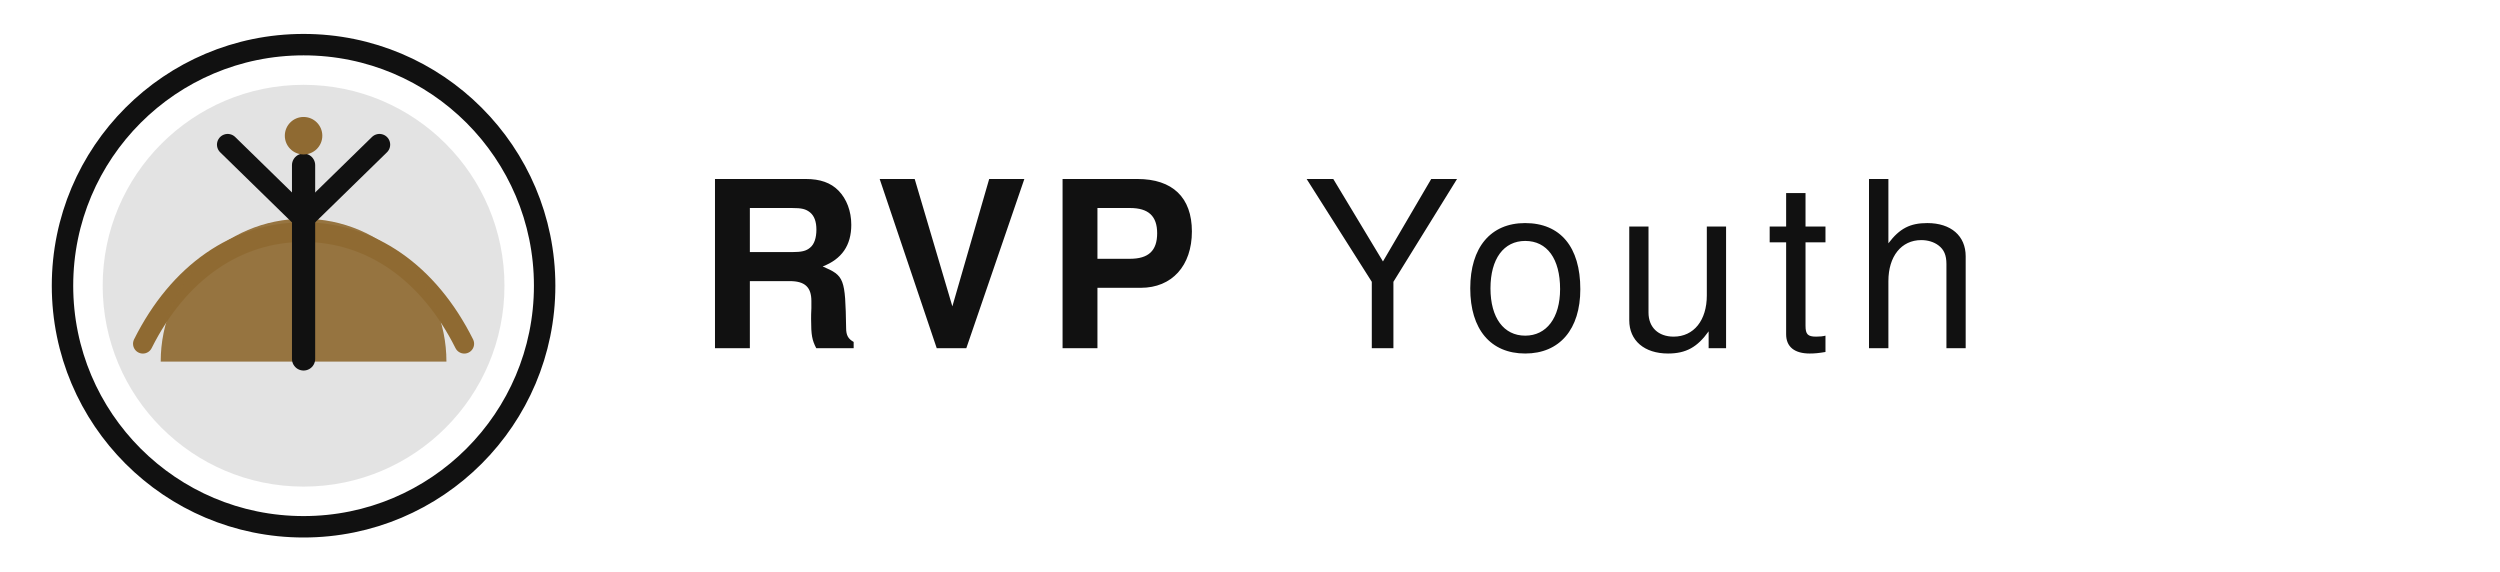
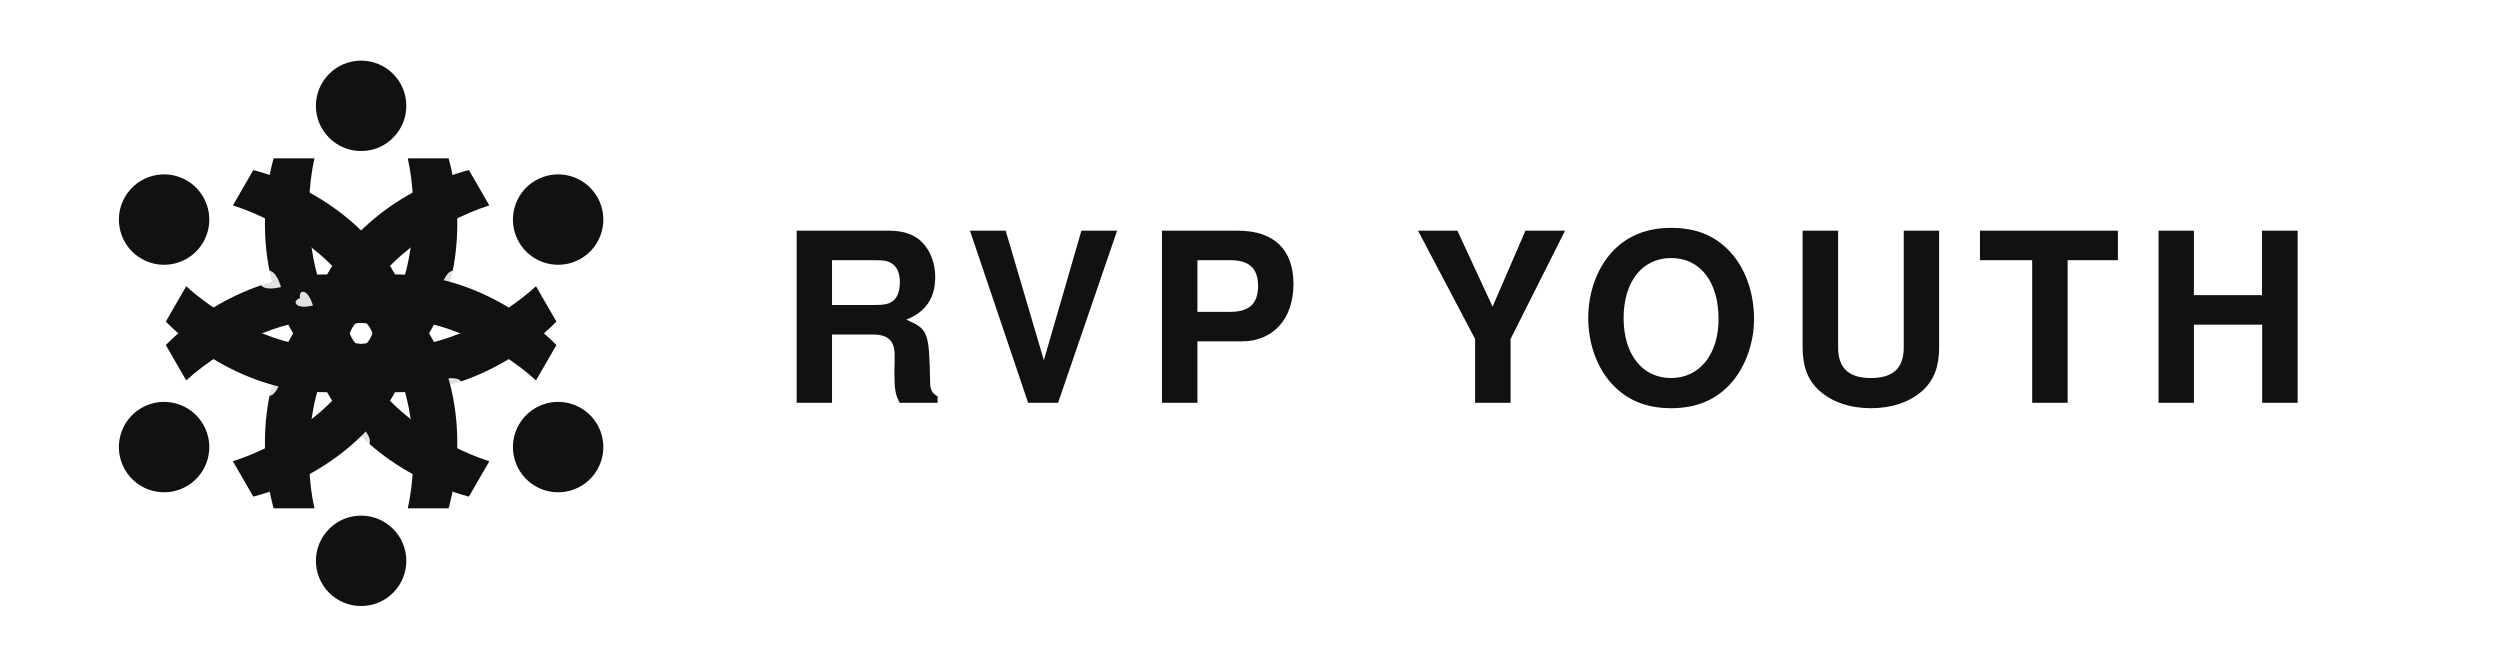
- <svg xmlns="http://www.w3.org/2000/svg" viewBox="0 0 280 64" role="img" aria-label="RVP Youth">
-   <g transform="translate(2 0)">
-     <circle cx="32" cy="32" r="27" fill="none" stroke="#111111" stroke-width="2.4" />
-     <circle cx="32" cy="32" r="22.5" fill="#111111" opacity="0.12" />
-     <path d="M14 38.5 C18 30.5 24.5 26 32 26 C39.5 26 46 30.5 50 38.5" fill="none" stroke="#8f6a32" stroke-width="2.2" stroke-linecap="round" />
-     <path d="M16 40.5 A16 16 0 0 1 48 40.5" fill="#8f6a32" opacity="0.92" />
-     <path d="M32 40.2 V18.5" stroke="#111111" stroke-width="2.6" stroke-linecap="round" />
-     <path d="M32 24.5 L23.5 16.2" stroke="#111111" stroke-width="2.4" stroke-linecap="round" />
-     <path d="M32 24.5 L40.5 16.2" stroke="#111111" stroke-width="2.4" stroke-linecap="round" />
-     <circle cx="32" cy="15.2" r="2.1" fill="#8f6a32" />
+ <svg xmlns="http://www.w3.org/2000/svg" viewBox="0 0 360 96" role="img" aria-label="RVP Youth">
+   <g transform="translate(52 48) scale(0.42) rotate(0)">
+     <g fill="#111111">
+       <circle cx="0" cy="-78" r="15.5" />
+       <path d="M-30,-60 C-36,-38 -34,-8 -14,12 L0,24 L14,12 C34,-8 36,-38 30,-60                L16,-60 C20,-42 18,-16 6,-2 L0,6 L-6,-2 C-18,-16 -20,-42 -16,-60 Z" />
+       <g fill="rgba(255,255,255,0.92)" opacity="0.95">
+         <path transform="translate(0 -48) scale(0.42)" d="M0,6 C0,6 -8,-2 -8,-8 C-8,-12 -5,-14 0,-10 C5,-14 8,-12 8,-8 C8,-2 0,6 0,6Z" />
+         <path transform="translate(0 -34) scale(0.38)" d="M0,6 C0,6 -8,-2 -8,-8 C-8,-12 -5,-14 0,-10 C5,-14 8,-12 8,-8 C8,-2 0,6 0,6Z" />
+         <path transform="translate(0 -21) scale(0.32)" d="M0,6 C0,6 -8,-2 -8,-8 C-8,-12 -5,-14 0,-10 C5,-14 8,-12 8,-8 C8,-2 0,6 0,6Z" />
+       </g>
+     </g>
  </g>
-   <text x="78" y="39" fill="#111111" font-family="ui-sans-serif, system-ui, 'Segoe UI', Helvetica, Arial, sans-serif" font-size="26" font-weight="700" letter-spacing="1.8">RVP</text>
-   <text x="146" y="39" fill="#111111" font-family="ui-sans-serif, system-ui, 'Segoe UI', Helvetica, Arial, sans-serif" font-size="26" font-weight="500" letter-spacing="2.6">Youth</text>
+   <g transform="translate(52 48) scale(0.42) rotate(60)">
+     <g fill="#111111">
+       <circle cx="0" cy="-78" r="15.5" />
+       <path d="M-30,-60 C-36,-38 -34,-8 -14,12 L0,24 L14,12 C34,-8 36,-38 30,-60                L16,-60 C20,-42 18,-16 6,-2 L0,6 L-6,-2 C-18,-16 -20,-42 -16,-60 Z" />
+       <g fill="rgba(255,255,255,0.92)" opacity="0.95">
+         <path transform="translate(0 -48) scale(0.42)" d="M0,6 C0,6 -8,-2 -8,-8 C-8,-12 -5,-14 0,-10 C5,-14 8,-12 8,-8 C8,-2 0,6 0,6Z" />
+         <path transform="translate(0 -34) scale(0.38)" d="M0,6 C0,6 -8,-2 -8,-8 C-8,-12 -5,-14 0,-10 C5,-14 8,-12 8,-8 C8,-2 0,6 0,6Z" />
+         <path transform="translate(0 -21) scale(0.32)" d="M0,6 C0,6 -8,-2 -8,-8 C-8,-12 -5,-14 0,-10 C5,-14 8,-12 8,-8 C8,-2 0,6 0,6Z" />
+       </g>
+     </g>
+   </g>
+   <g transform="translate(52 48) scale(0.42) rotate(120)">
+     <g fill="#111111">
+       <circle cx="0" cy="-78" r="15.5" />
+       <path d="M-30,-60 C-36,-38 -34,-8 -14,12 L0,24 L14,12 C34,-8 36,-38 30,-60                L16,-60 C20,-42 18,-16 6,-2 L0,6 L-6,-2 C-18,-16 -20,-42 -16,-60 Z" />
+       <g fill="rgba(255,255,255,0.92)" opacity="0.95">
+         <path transform="translate(0 -48) scale(0.42)" d="M0,6 C0,6 -8,-2 -8,-8 C-8,-12 -5,-14 0,-10 C5,-14 8,-12 8,-8 C8,-2 0,6 0,6Z" />
+         <path transform="translate(0 -34) scale(0.38)" d="M0,6 C0,6 -8,-2 -8,-8 C-8,-12 -5,-14 0,-10 C5,-14 8,-12 8,-8 C8,-2 0,6 0,6Z" />
+         <path transform="translate(0 -21) scale(0.32)" d="M0,6 C0,6 -8,-2 -8,-8 C-8,-12 -5,-14 0,-10 C5,-14 8,-12 8,-8 C8,-2 0,6 0,6Z" />
+       </g>
+     </g>
+   </g>
+   <g transform="translate(52 48) scale(0.42) rotate(180)">
+     <g fill="#111111">
+       <circle cx="0" cy="-78" r="15.5" />
+       <path d="M-30,-60 C-36,-38 -34,-8 -14,12 L0,24 L14,12 C34,-8 36,-38 30,-60                L16,-60 C20,-42 18,-16 6,-2 L0,6 L-6,-2 C-18,-16 -20,-42 -16,-60 Z" />
+       <g fill="rgba(255,255,255,0.92)" opacity="0.95">
+         <path transform="translate(0 -48) scale(0.42)" d="M0,6 C0,6 -8,-2 -8,-8 C-8,-12 -5,-14 0,-10 C5,-14 8,-12 8,-8 C8,-2 0,6 0,6Z" />
+         <path transform="translate(0 -34) scale(0.38)" d="M0,6 C0,6 -8,-2 -8,-8 C-8,-12 -5,-14 0,-10 C5,-14 8,-12 8,-8 C8,-2 0,6 0,6Z" />
+         <path transform="translate(0 -21) scale(0.32)" d="M0,6 C0,6 -8,-2 -8,-8 C-8,-12 -5,-14 0,-10 C5,-14 8,-12 8,-8 C8,-2 0,6 0,6Z" />
+       </g>
+     </g>
+   </g>
+   <g transform="translate(52 48) scale(0.42) rotate(240)">
+     <g fill="#111111">
+       <circle cx="0" cy="-78" r="15.5" />
+       <path d="M-30,-60 C-36,-38 -34,-8 -14,12 L0,24 L14,12 C34,-8 36,-38 30,-60                L16,-60 C20,-42 18,-16 6,-2 L0,6 L-6,-2 C-18,-16 -20,-42 -16,-60 Z" />
+       <g fill="rgba(255,255,255,0.92)" opacity="0.95">
+         <path transform="translate(0 -48) scale(0.42)" d="M0,6 C0,6 -8,-2 -8,-8 C-8,-12 -5,-14 0,-10 C5,-14 8,-12 8,-8 C8,-2 0,6 0,6Z" />
+         <path transform="translate(0 -34) scale(0.38)" d="M0,6 C0,6 -8,-2 -8,-8 C-8,-12 -5,-14 0,-10 C5,-14 8,-12 8,-8 C8,-2 0,6 0,6Z" />
+         <path transform="translate(0 -21) scale(0.32)" d="M0,6 C0,6 -8,-2 -8,-8 C-8,-12 -5,-14 0,-10 C5,-14 8,-12 8,-8 C8,-2 0,6 0,6Z" />
+       </g>
+     </g>
+   </g>
+   <g transform="translate(52 48) scale(0.42) rotate(300)">
+     <g fill="#111111">
+       <circle cx="0" cy="-78" r="15.5" />
+       <path d="M-30,-60 C-36,-38 -34,-8 -14,12 L0,24 L14,12 C34,-8 36,-38 30,-60                L16,-60 C20,-42 18,-16 6,-2 L0,6 L-6,-2 C-18,-16 -20,-42 -16,-60 Z" />
+       <g fill="rgba(255,255,255,0.92)" opacity="0.95">
+         <path transform="translate(0 -48) scale(0.42)" d="M0,6 C0,6 -8,-2 -8,-8 C-8,-12 -5,-14 0,-10 C5,-14 8,-12 8,-8 C8,-2 0,6 0,6Z" />
+         <path transform="translate(0 -34) scale(0.38)" d="M0,6 C0,6 -8,-2 -8,-8 C-8,-12 -5,-14 0,-10 C5,-14 8,-12 8,-8 C8,-2 0,6 0,6Z" />
+         <path transform="translate(0 -21) scale(0.32)" d="M0,6 C0,6 -8,-2 -8,-8 C-8,-12 -5,-14 0,-10 C5,-14 8,-12 8,-8 C8,-2 0,6 0,6Z" />
+       </g>
+     </g>
+   </g>
+   <text x="112" y="58" fill="#111111" font-family="Montserrat, ui-sans-serif, system-ui, 'Segoe UI', Helvetica, Arial, sans-serif" font-size="34" font-weight="800" letter-spacing="3.2">RVP YOUTH</text>
</svg>
